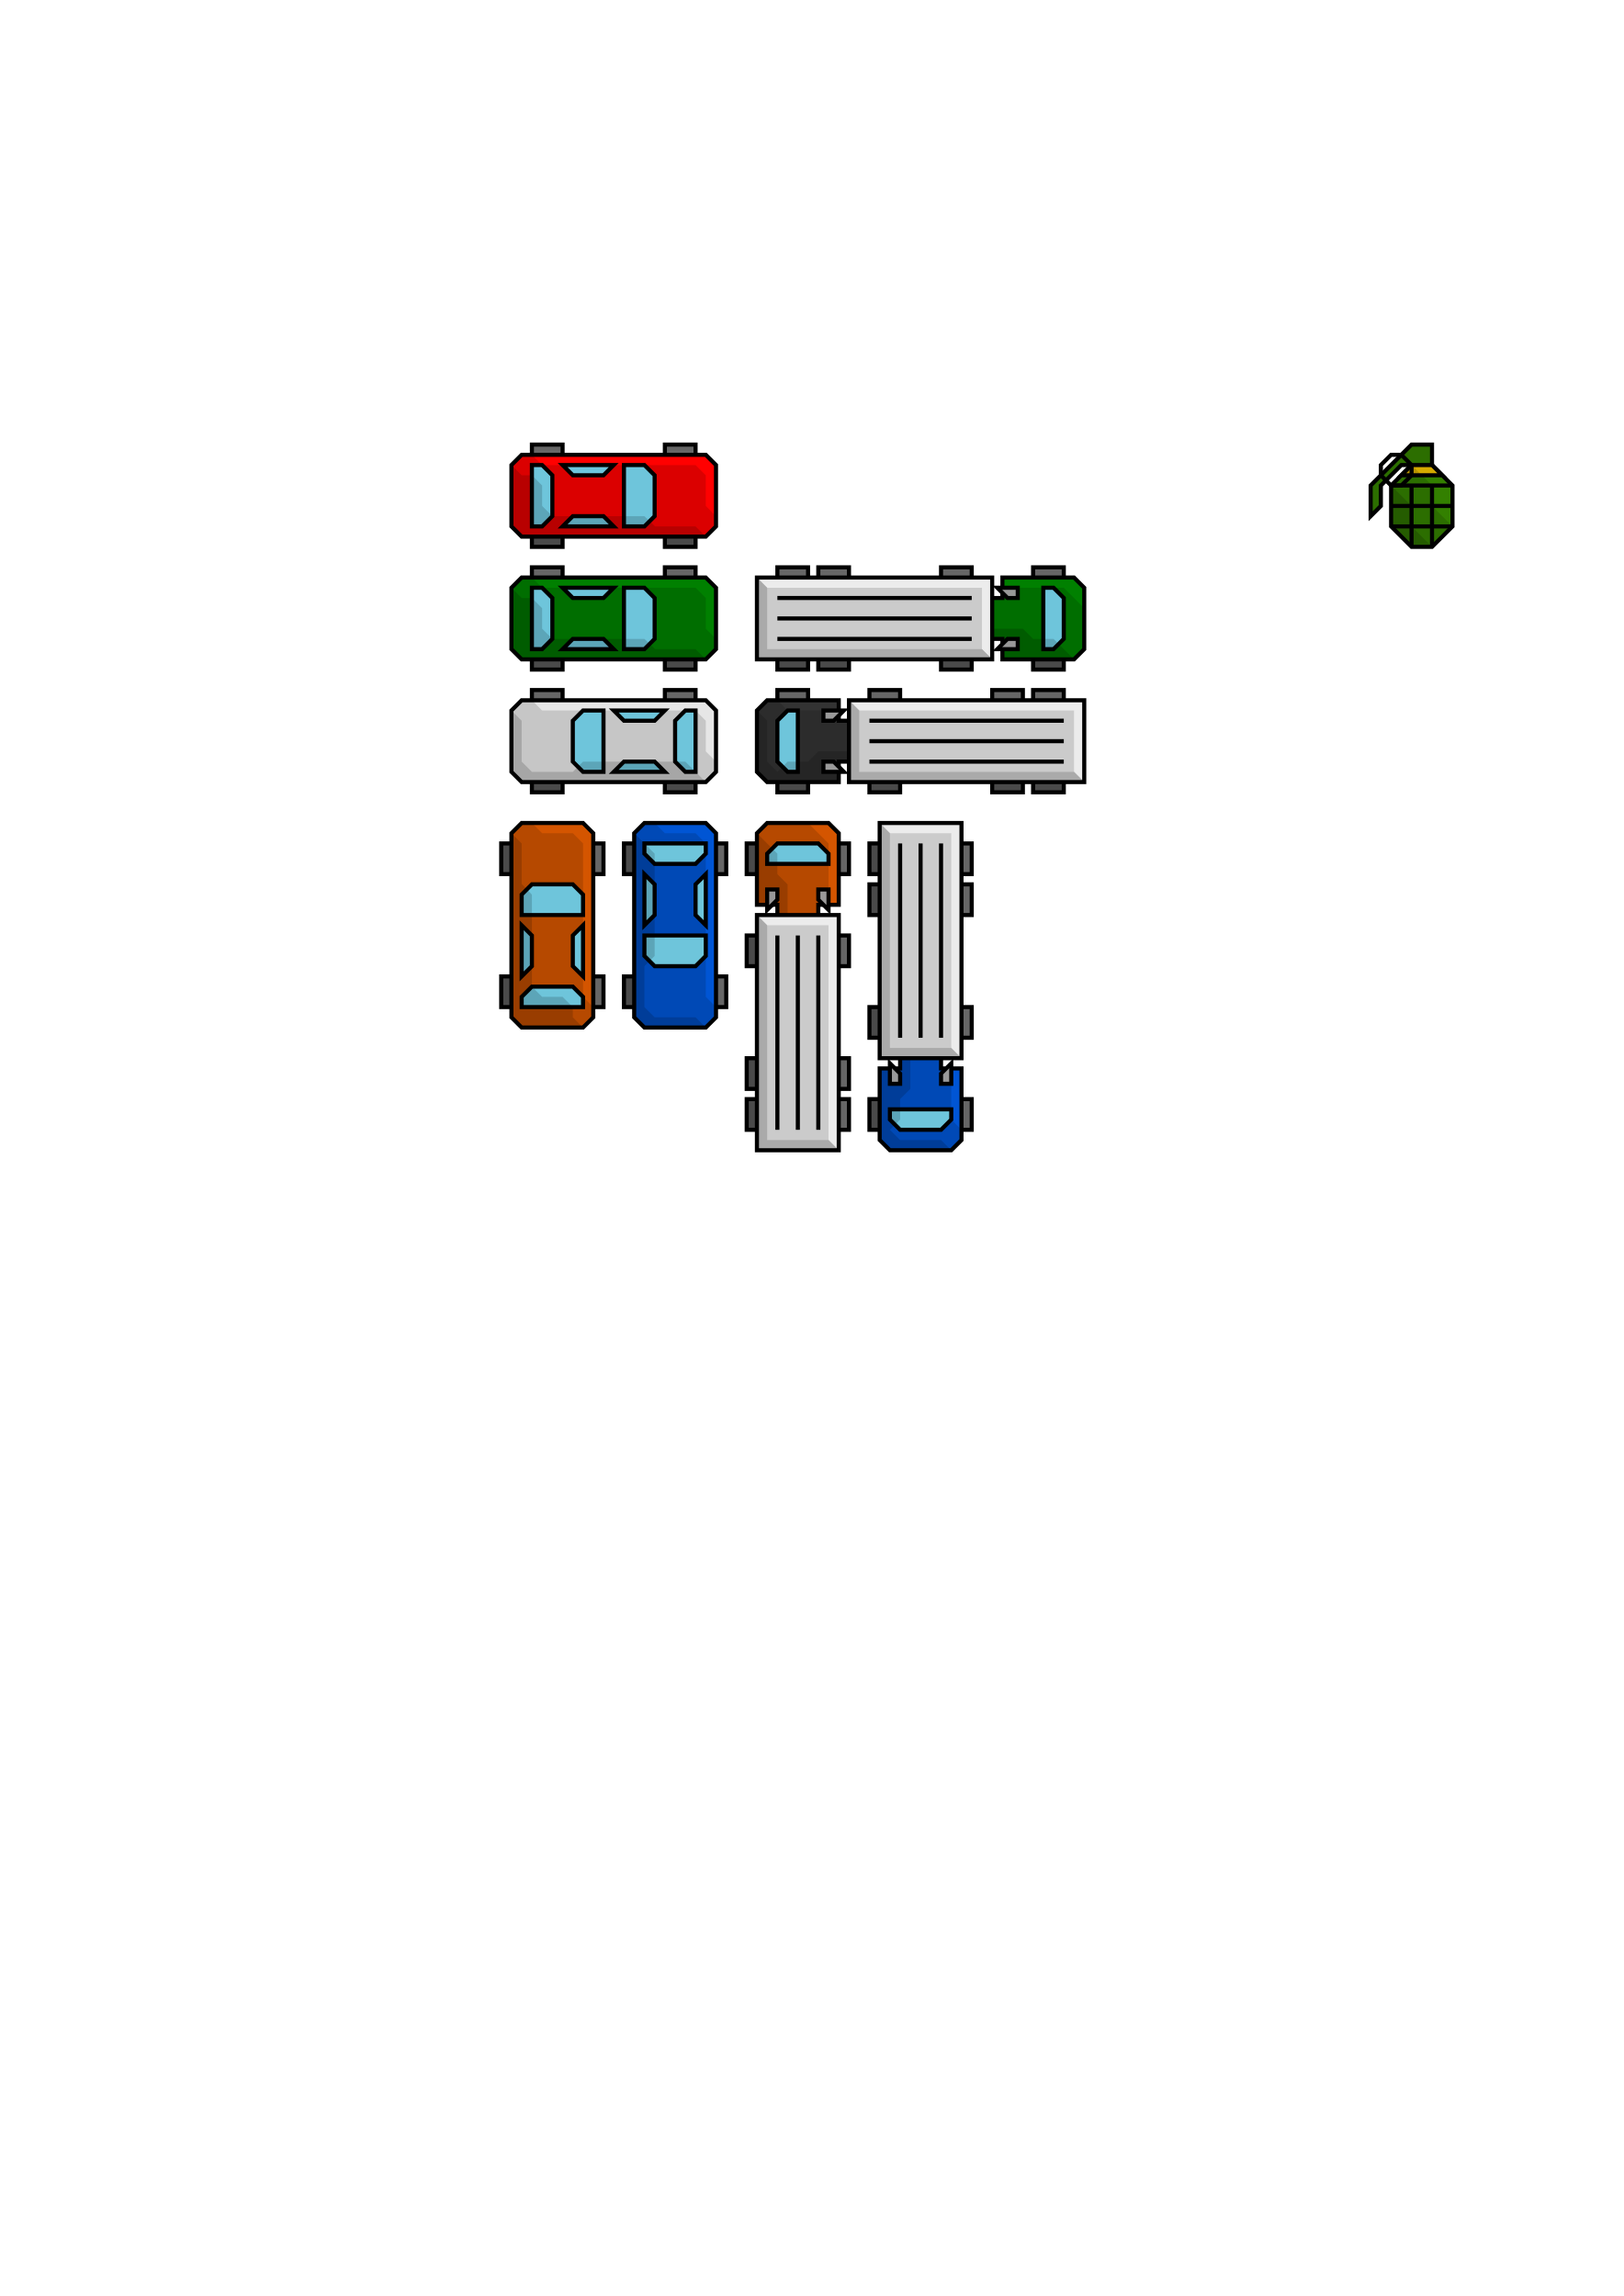
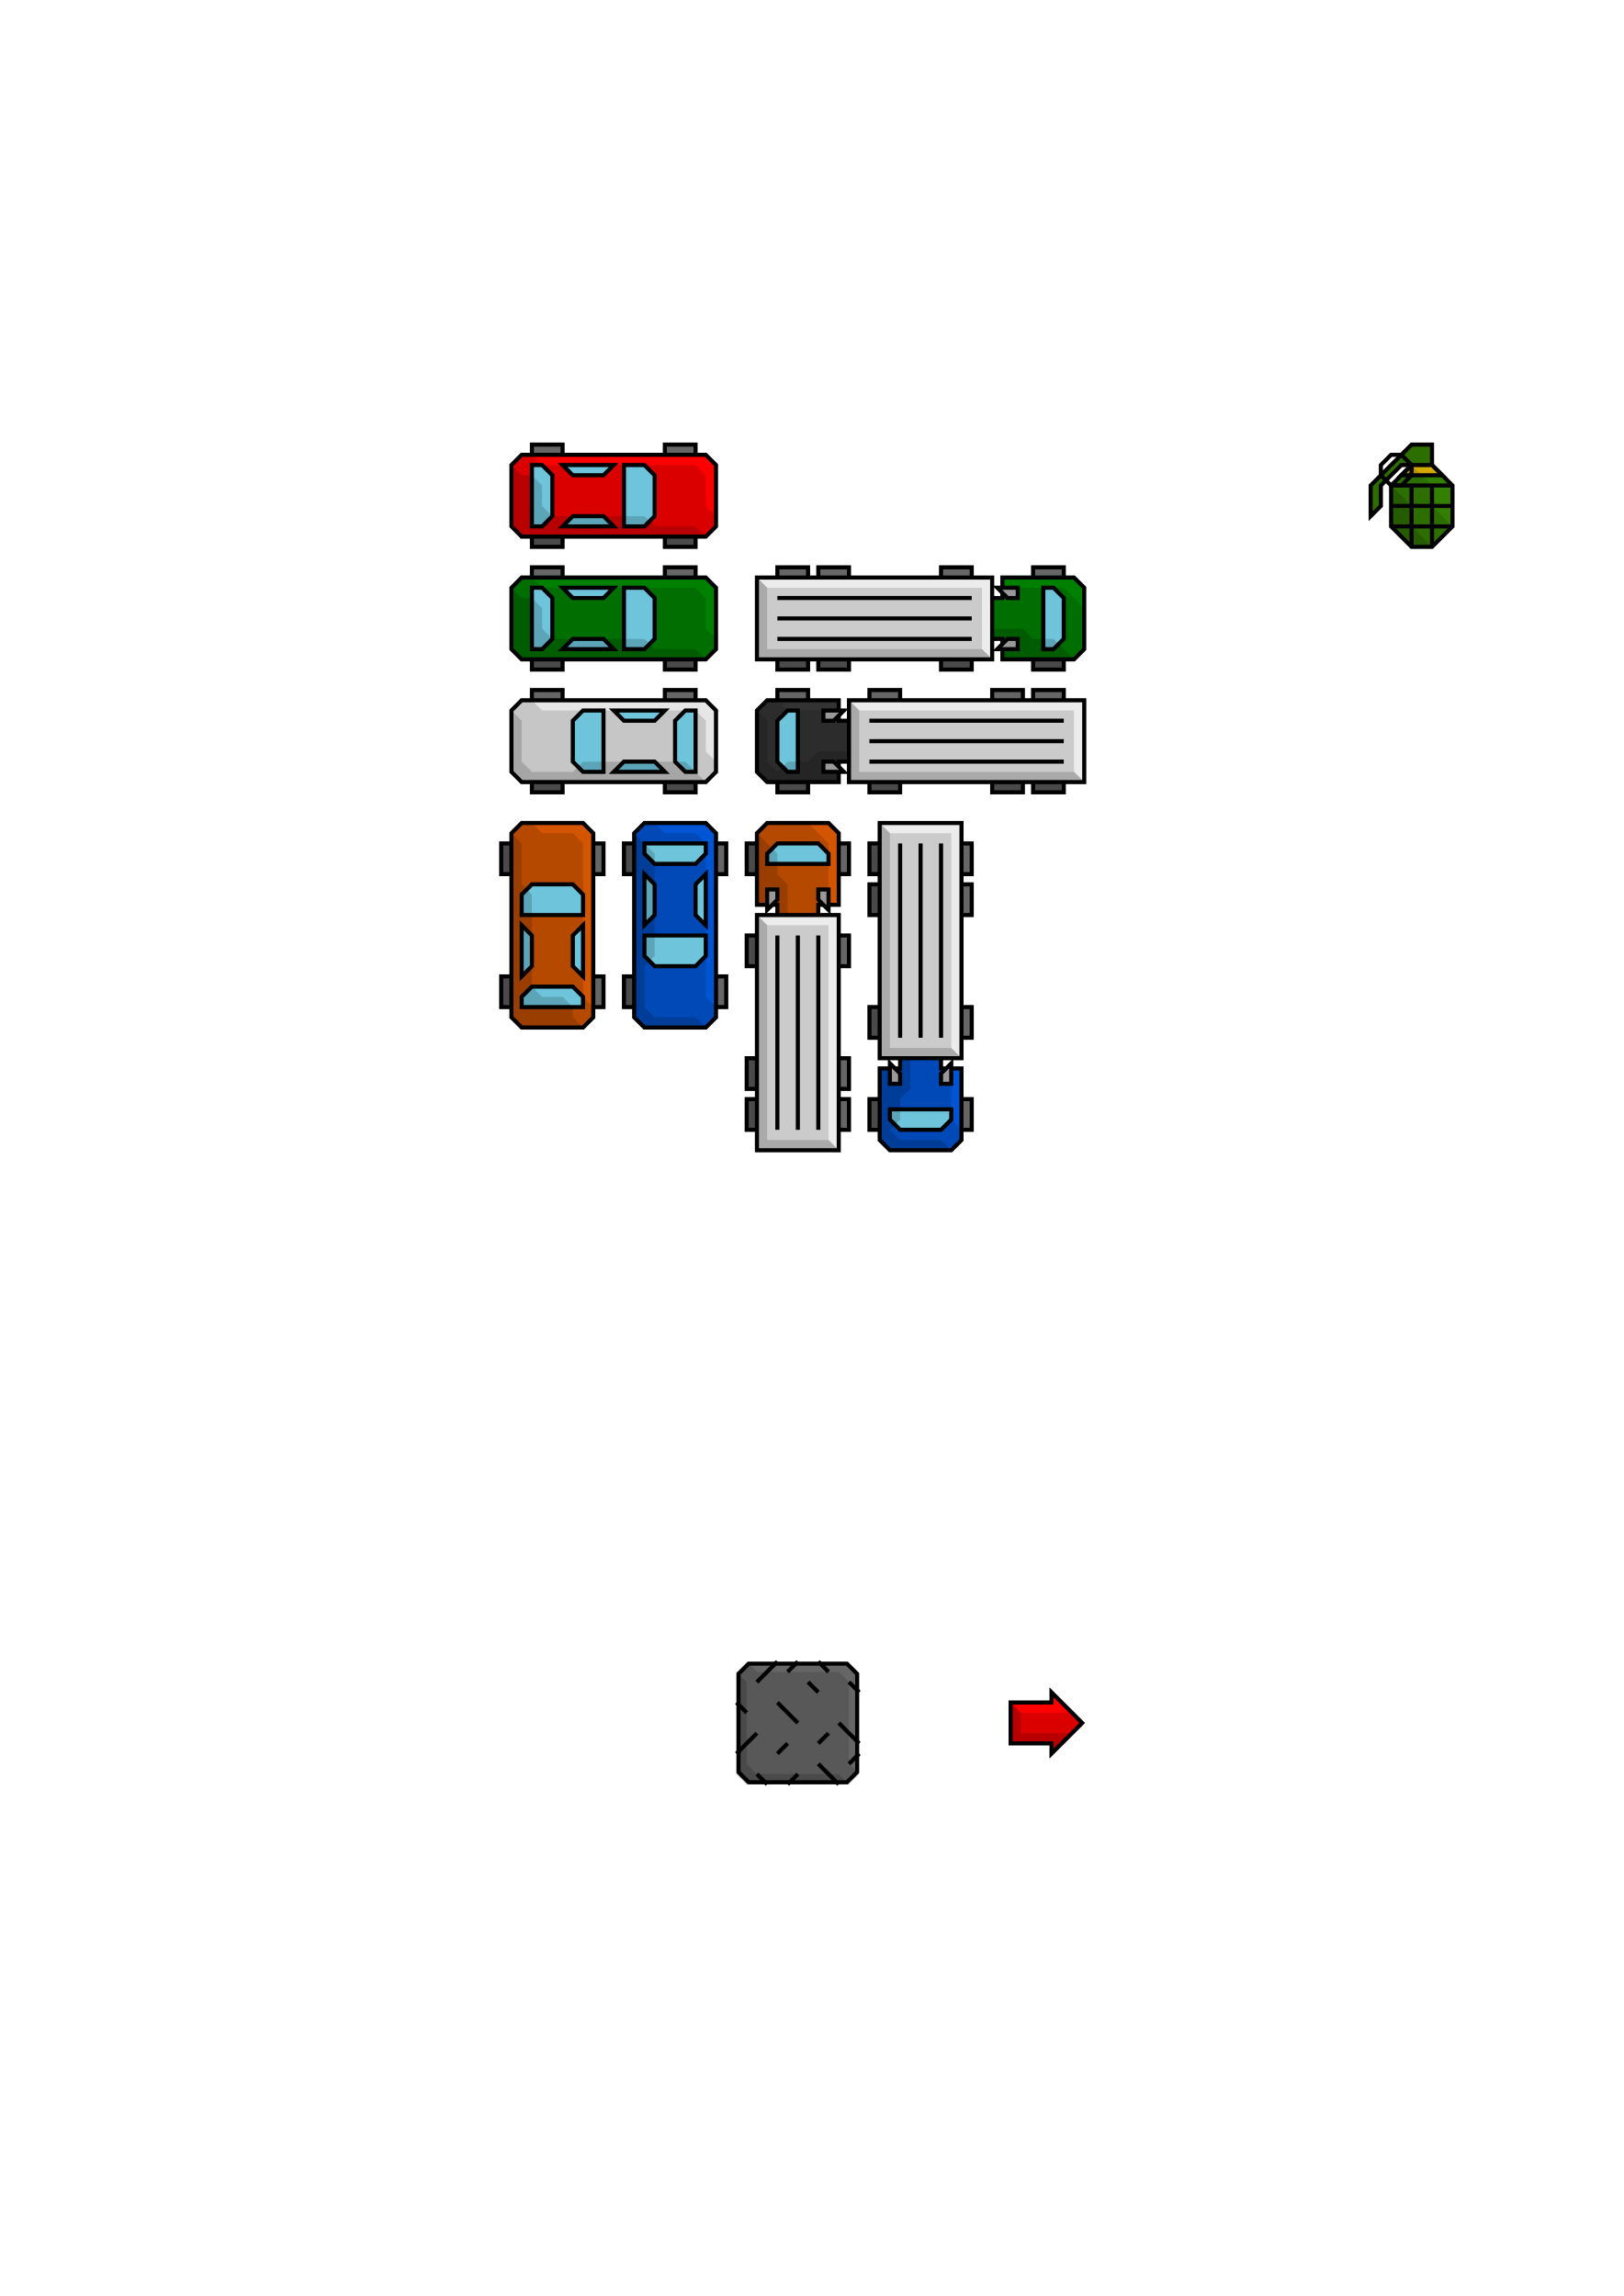
<svg xmlns="http://www.w3.org/2000/svg" width="210mm" height="297mm" id="svg2" version="1.1" enable-background="new">
  <defs id="defs4" />
  <g id="layer4" style="opacity:0;display:inline">
    <rect style="opacity:0.5;color:#000000;fill:#80e5ff;fill-opacity:1;fill-rule:nonzero;stroke:none;stroke-width:2;marker:none;visibility:visible;display:inline;overflow:visible;enable-background:accumulate" id="rect4730" width="120" height="60" x="240" y="212.362" />
    <rect style="opacity:0.5;color:#000000;fill:#80e5ff;fill-opacity:1;fill-rule:nonzero;stroke:none;stroke-width:2;marker:none;visibility:visible;display:inline;overflow:visible;enable-background:accumulate" id="rect4732" width="120" height="60" x="240" y="272.362" />
    <rect style="opacity:0.5;color:#000000;fill:#80e5ff;fill-opacity:1;fill-rule:nonzero;stroke:none;stroke-width:2;marker:none;visibility:visible;display:inline;overflow:visible;enable-background:accumulate" id="rect4734" width="120" height="60" x="240" y="332.362" />
    <rect style="opacity:0.5;color:#000000;fill:#80e5ff;fill-opacity:1;fill-rule:nonzero;stroke:none;stroke-width:2;marker:none;visibility:visible;display:inline;overflow:visible;enable-background:accumulate" id="rect4736" width="60" height="120" x="240" y="392.362" />
    <rect style="opacity:0.5;color:#000000;fill:#80e5ff;fill-opacity:1;fill-rule:nonzero;stroke:none;stroke-width:2;marker:none;visibility:visible;display:inline;overflow:visible;enable-background:accumulate" id="rect4738" width="180" height="60" x="360" y="272.362" />
    <rect style="opacity:0.5;color:#000000;fill:#80e5ff;fill-opacity:1;fill-rule:nonzero;stroke:none;stroke-width:2;marker:none;visibility:visible;display:inline;overflow:visible;enable-background:accumulate" id="rect4740" width="180" height="60" x="360" y="332.362" />
    <rect style="opacity:0.5;color:#000000;fill:#80e5ff;fill-opacity:1;fill-rule:nonzero;stroke:none;stroke-width:2;marker:none;visibility:visible;display:inline;overflow:visible;enable-background:accumulate" id="rect4742" width="60" height="180" x="360" y="392.362" />
    <rect style="opacity:0.5;color:#000000;fill:#80e5ff;fill-opacity:1;fill-rule:nonzero;stroke:none;stroke-width:2;marker:none;visibility:visible;display:inline;overflow:visible;enable-background:accumulate" id="rect4744" width="60" height="180" x="420" y="392.362" />
    <rect style="opacity:0.5;color:#000000;fill:#80e5ff;fill-opacity:1;fill-rule:nonzero;stroke:none;stroke-width:2;marker:none;visibility:visible;display:inline;overflow:visible;enable-background:accumulate" id="rect4746" width="60" height="120" x="300" y="392.362" />
    <rect style="color:#000000;fill:#d4aa00;fill-opacity:1;fill-rule:nonzero;stroke:none;stroke-width:2;marker:none;visibility:visible;display:inline;overflow:visible;enable-background:accumulate" id="rect4790" width="60" height="60" x="660" y="212.362" />
+     <rect style="opacity:0.5;color:#000000;fill:#000000;fill-opacity:1;stroke:none;stroke-width:2;marker:none;visibility:visible;display:inline;overflow:visible;enable-background:accumulate" id="rect4834" width="60" height="60" x="360" y="812.362" />
+     <rect style="opacity:0.5;color:#000000;fill:#000000;fill-opacity:1;fill-rule:nonzero;stroke:none;stroke-width:2;marker:none;visibility:visible;display:inline;overflow:visible;enable-background:accumulate" id="rect4890" width="60" height="60" x="480" y="812.362" />
  </g>
  <g id="layer1" style="display:inline">
    <path style="fill:#666666;stroke:#000000;stroke-width:2;stroke-linecap:butt;stroke-linejoin:miter;stroke-miterlimit:4;stroke-opacity:1;stroke-dasharray:none" d="m 260,222.362 0,-5 15,0 0,5" id="path2995" />
    <path style="fill:#666666;stroke:#000000;stroke-width:2;stroke-linecap:butt;stroke-linejoin:miter;stroke-miterlimit:4;stroke-opacity:1;stroke-dasharray:none" d="m 340,222.362 0,-5 -15,0 0,5" id="path2993" />
    <path style="fill:#666666;stroke:#000000;stroke-width:2;stroke-linecap:butt;stroke-linejoin:miter;stroke-miterlimit:4;stroke-opacity:1;stroke-dasharray:none" d="m 325,262.362 0,5 15,0 0,-5" id="path2999" />
    <path style="fill:#666666;stroke:#000000;stroke-width:2;stroke-linecap:butt;stroke-linejoin:miter;stroke-miterlimit:4;stroke-opacity:1;stroke-dasharray:none" d="m 260,262.362 0,5 15,0 0,-5" id="path2997" />
    <path style="fill:#ff0000;stroke:#000000;stroke-width:2;stroke-linecap:butt;stroke-linejoin:miter;stroke-miterlimit:4;stroke-opacity:1;stroke-dasharray:none" d="m 255,222.362 90,0 5,5 0,30 -5,5 -90,0 -5,-5 0,-30 z" id="path2991" />
    <path style="fill:#80e5ff;fill-opacity:1;stroke:#000000;stroke-width:2;stroke-linecap:butt;stroke-linejoin:miter;stroke-miterlimit:4;stroke-opacity:1;stroke-dasharray:none" d="m 320,252.362 0,-20 -5,-5 -5,0 -5,0 0,30 5,0 5,0 z" id="path3003" />
    <path style="fill:#80e5ff;stroke:#000000;stroke-width:2;stroke-linecap:butt;stroke-linejoin:miter;stroke-miterlimit:4;stroke-opacity:1;stroke-dasharray:none" d="m 275,257.362 5,-5 15,0 5,5 z" id="path3005" />
    <path style="fill:#80e5ff;stroke:#000000;stroke-width:2;stroke-linecap:butt;stroke-linejoin:miter;stroke-miterlimit:4;stroke-opacity:1;stroke-dasharray:none" d="m 300,227.362 -5,5 -15,0 -5,-5 z" id="path3007" />
    <path style="fill:#80e5ff;stroke:#000000;stroke-width:2;stroke-linecap:butt;stroke-linejoin:miter;stroke-miterlimit:4;stroke-opacity:1;stroke-dasharray:none" d="m 260,257.362 5,0 5,-5 0,-20 -5,-5 -5,0 z" id="path3011" />
    <path style="fill:#666666;stroke:#000000;stroke-width:2;stroke-linecap:butt;stroke-linejoin:miter;stroke-miterlimit:4;stroke-opacity:1;stroke-dasharray:none;display:inline" d="m 260,282.362 0,-5 15,0 0,5" id="path2995-1" />
    <path style="fill:#666666;stroke:#000000;stroke-width:2;stroke-linecap:butt;stroke-linejoin:miter;stroke-miterlimit:4;stroke-opacity:1;stroke-dasharray:none;display:inline" d="m 340,282.362 0,-5 -15,0 0,5" id="path2993-1" />
    <path style="fill:#666666;stroke:#000000;stroke-width:2;stroke-linecap:butt;stroke-linejoin:miter;stroke-miterlimit:4;stroke-opacity:1;stroke-dasharray:none;display:inline" d="m 260,322.362 0,5 15,0 0,-5" id="path2997-8" />
    <path style="fill:#666666;stroke:#000000;stroke-width:2;stroke-linecap:butt;stroke-linejoin:miter;stroke-miterlimit:4;stroke-opacity:1;stroke-dasharray:none;display:inline" d="m 325,322.362 0,5 15,0 0,-5" id="path2999-7" />
    <path style="fill:#008000;stroke:#000000;stroke-width:2;stroke-linecap:butt;stroke-linejoin:miter;stroke-miterlimit:4;stroke-opacity:1;stroke-dasharray:none;display:inline" d="m 255,282.362 90,0 5,5 0,30 -5,5 -90,0 -5,-5 0,-30 z" id="path2991-3" />
    <path style="fill:#80e5ff;fill-opacity:1;stroke:#000000;stroke-width:2;stroke-linecap:butt;stroke-linejoin:miter;stroke-miterlimit:4;stroke-opacity:1;stroke-dasharray:none;display:inline" d="m 320,312.362 0,-20 -5,-5 -5,0 -5,0 0,30 5,0 5,0 z" id="path3003-4" />
    <path style="fill:#80e5ff;stroke:#000000;stroke-width:2;stroke-linecap:butt;stroke-linejoin:miter;stroke-miterlimit:4;stroke-opacity:1;stroke-dasharray:none;display:inline" d="m 275,317.362 5,-5 15,0 5,5 z" id="path3005-2" />
    <path style="fill:#80e5ff;stroke:#000000;stroke-width:2;stroke-linecap:butt;stroke-linejoin:miter;stroke-miterlimit:4;stroke-opacity:1;stroke-dasharray:none;display:inline" d="m 300,287.362 -5,5 -15,0 -5,-5 z" id="path3007-7" />
    <path style="fill:#80e5ff;stroke:#000000;stroke-width:2;stroke-linecap:butt;stroke-linejoin:miter;stroke-miterlimit:4;stroke-opacity:1;stroke-dasharray:none;display:inline" d="m 260,317.362 5,0 5,-5 0,-20 -5,-5 -5,0 z" id="path3011-7" />
    <path style="fill:#666666;stroke:#000000;stroke-width:2;stroke-linecap:butt;stroke-linejoin:miter;stroke-miterlimit:4;stroke-opacity:1;stroke-dasharray:none;display:inline" d="m 340,342.362 0,-5 -15,0 0,5" id="path2995-9" />
    <path style="fill:#666666;stroke:#000000;stroke-width:2;stroke-linecap:butt;stroke-linejoin:miter;stroke-miterlimit:4;stroke-opacity:1;stroke-dasharray:none;display:inline" d="m 260,342.362 0,-5 15,0 0,5" id="path2993-3" />
    <path style="fill:#666666;stroke:#000000;stroke-width:2;stroke-linecap:butt;stroke-linejoin:miter;stroke-miterlimit:4;stroke-opacity:1;stroke-dasharray:none;display:inline" d="m 340,382.362 0,5 -15,0 0,-5" id="path2997-9" />
    <path style="fill:#666666;stroke:#000000;stroke-width:2;stroke-linecap:butt;stroke-linejoin:miter;stroke-miterlimit:4;stroke-opacity:1;stroke-dasharray:none;display:inline" d="m 275,382.362 0,5 -15,0 0,-5" id="path2999-8" />
    <path style="fill:#e6e6e6;stroke:#000000;stroke-width:2;stroke-linecap:butt;stroke-linejoin:miter;stroke-miterlimit:4;stroke-opacity:1;stroke-dasharray:none;display:inline" d="m 345,342.362 -90,0 -5,5 0,30 5,5 90,0 5,-5 0,-30 z" id="path2991-1" />
    <path style="fill:#80e5ff;fill-opacity:1;stroke:#000000;stroke-width:2;stroke-linecap:butt;stroke-linejoin:miter;stroke-miterlimit:4;stroke-opacity:1;stroke-dasharray:none;display:inline" d="m 280,372.362 0,-20 5,-5 5,0 5,0 0,30 -5,0 -5,0 z" id="path3003-6" />
    <path style="fill:#80e5ff;stroke:#000000;stroke-width:2;stroke-linecap:butt;stroke-linejoin:miter;stroke-miterlimit:4;stroke-opacity:1;stroke-dasharray:none;display:inline" d="m 325,377.362 -5,-5 -15,0 -5,5 z" id="path3005-5" />
    <path style="fill:#80e5ff;stroke:#000000;stroke-width:2;stroke-linecap:butt;stroke-linejoin:miter;stroke-miterlimit:4;stroke-opacity:1;stroke-dasharray:none;display:inline" d="m 300,347.362 5,5 15,0 5,-5 z" id="path3007-0" />
    <path style="fill:#80e5ff;stroke:#000000;stroke-width:2;stroke-linecap:butt;stroke-linejoin:miter;stroke-miterlimit:4;stroke-opacity:1;stroke-dasharray:none;display:inline" d="m 340,377.362 -5,0 -5,-5 0,-20 5,-5 5,0 z" id="path3011-2" />
    <path style="fill:#666666;stroke:#000000;stroke-width:2;stroke-linecap:butt;stroke-linejoin:miter;stroke-miterlimit:4;stroke-opacity:1;stroke-dasharray:none;display:inline" d="m 350,412.362 5,0 0,15 -5,0" id="path2995-1-4" />
    <path style="fill:#666666;stroke:#000000;stroke-width:2;stroke-linecap:butt;stroke-linejoin:miter;stroke-miterlimit:4;stroke-opacity:1;stroke-dasharray:none;display:inline" d="m 350,492.362 5,0 0,-15 -5,0" id="path2993-1-8" />
    <path style="fill:#666666;stroke:#000000;stroke-width:2;stroke-linecap:butt;stroke-linejoin:miter;stroke-miterlimit:4;stroke-opacity:1;stroke-dasharray:none;display:inline" d="m 310,412.362 -5,0 0,15 5,0" id="path2997-8-5" />
    <path style="fill:#666666;stroke:#000000;stroke-width:2;stroke-linecap:butt;stroke-linejoin:miter;stroke-miterlimit:4;stroke-opacity:1;stroke-dasharray:none;display:inline" d="m 310,477.362 -5,0 0,15 5,0" id="path2999-7-0" />
    <path style="fill:#0055d4;stroke:#000000;stroke-width:2;stroke-linecap:butt;stroke-linejoin:miter;stroke-miterlimit:4;stroke-opacity:1;stroke-dasharray:none;display:inline" d="m 350,407.362 0,90 -5,5 -30,0 -5,-5 0,-90 5,-5 30,0 z" id="path2991-3-6" />
    <path style="fill:#80e5ff;fill-opacity:1;stroke:#000000;stroke-width:2;stroke-linecap:butt;stroke-linejoin:miter;stroke-miterlimit:4;stroke-opacity:1;stroke-dasharray:none;display:inline" d="m 320,472.362 20,0 5,-5 0,-5 0,-5 -30,0 0,5 0,5 z" id="path3003-4-9" />
    <path style="fill:#80e5ff;stroke:#000000;stroke-width:2;stroke-linecap:butt;stroke-linejoin:miter;stroke-miterlimit:4;stroke-opacity:1;stroke-dasharray:none;display:inline" d="m 315,427.362 5,5 0,15 -5,5 z" id="path3005-2-0" />
    <path style="fill:#80e5ff;stroke:#000000;stroke-width:2;stroke-linecap:butt;stroke-linejoin:miter;stroke-miterlimit:4;stroke-opacity:1;stroke-dasharray:none;display:inline" d="m 345,452.362 -5,-5 0,-15 5,-5 z" id="path3007-7-0" />
    <path style="fill:#80e5ff;stroke:#000000;stroke-width:2;stroke-linecap:butt;stroke-linejoin:miter;stroke-miterlimit:4;stroke-opacity:1;stroke-dasharray:none;display:inline" d="m 315,412.362 0,5 5,5 20,0 5,-5 0,-5 z" id="path3011-7-6" />
    <path style="fill:#666666;stroke:#000000;stroke-width:2;stroke-linecap:butt;stroke-linejoin:miter;stroke-miterlimit:4;stroke-opacity:1;stroke-dasharray:none;display:inline" d="m 290,492.362 5,0 0,-15 -5,0" id="path2995-9-1" />
    <path style="fill:#666666;stroke:#000000;stroke-width:2;stroke-linecap:butt;stroke-linejoin:miter;stroke-miterlimit:4;stroke-opacity:1;stroke-dasharray:none;display:inline" d="m 290,412.362 5,0 0,15 -5,0" id="path2993-3-3" />
    <path style="fill:#666666;stroke:#000000;stroke-width:2;stroke-linecap:butt;stroke-linejoin:miter;stroke-miterlimit:4;stroke-opacity:1;stroke-dasharray:none;display:inline" d="m 250,492.362 -5,0 0,-15 5,0" id="path2997-9-9" />
    <path style="fill:#666666;stroke:#000000;stroke-width:2;stroke-linecap:butt;stroke-linejoin:miter;stroke-miterlimit:4;stroke-opacity:1;stroke-dasharray:none;display:inline" d="m 250,427.362 -5,0 0,-15 5,0" id="path2999-8-3" />
    <path style="fill:#d45500;stroke:#000000;stroke-width:2;stroke-linecap:butt;stroke-linejoin:miter;stroke-miterlimit:4;stroke-opacity:1;stroke-dasharray:none;display:inline" d="m 290,497.362 0,-90 -5,-5 -30,0 -5,5 0,90 5,5 30,0 z" id="path2991-1-8" />
    <path style="fill:#80e5ff;fill-opacity:1;stroke:#000000;stroke-width:2;stroke-linecap:butt;stroke-linejoin:miter;stroke-miterlimit:4;stroke-opacity:1;stroke-dasharray:none;display:inline" d="m 260,432.362 20,0 5,5 0,5 0,5 -30,0 0,-5 0,-5 z" id="path3003-6-4" />
    <path style="fill:#80e5ff;stroke:#000000;stroke-width:2;stroke-linecap:butt;stroke-linejoin:miter;stroke-miterlimit:4;stroke-opacity:1;stroke-dasharray:none;display:inline" d="m 255,477.362 5,-5 0,-15 -5,-5 z" id="path3005-5-4" />
    <path style="fill:#80e5ff;stroke:#000000;stroke-width:2;stroke-linecap:butt;stroke-linejoin:miter;stroke-miterlimit:4;stroke-opacity:1;stroke-dasharray:none;display:inline" d="m 285,452.362 -5,5 0,15 5,5 z" id="path3007-0-6" />
    <path style="fill:#80e5ff;stroke:#000000;stroke-width:2;stroke-linecap:butt;stroke-linejoin:miter;stroke-miterlimit:4;stroke-opacity:1;stroke-dasharray:none;display:inline" d="m 255,492.362 0,-5 5,-5 20,0 5,5 0,5 z" id="path3011-2-0" />
    <path style="fill:#666666;stroke:#000000;stroke-width:2;stroke-linecap:butt;stroke-linejoin:miter;stroke-miterlimit:4;stroke-opacity:1;stroke-dasharray:none" d="m 505,282.362 0,-5 15,0 0,5" id="path4437" />
    <path style="fill:#666666;stroke:#000000;stroke-width:2;stroke-linecap:butt;stroke-linejoin:miter;stroke-miterlimit:4;stroke-opacity:1;stroke-dasharray:none" d="m 505,322.362 0,5 15,0 0,-5" id="path4439" />
    <path style="fill:#666666;stroke:#000000;stroke-width:2;stroke-linecap:butt;stroke-linejoin:miter;stroke-miterlimit:4;stroke-opacity:1;stroke-dasharray:none" d="m 380,282.362 0,-5 15,0 0,5" id="path4441" />
    <path style="fill:#666666;stroke:#000000;stroke-width:2;stroke-linecap:butt;stroke-linejoin:miter;stroke-miterlimit:4;stroke-opacity:1;stroke-dasharray:none" d="m 400,282.362 0,-5 15,0 0,5" id="path4443" />
    <path style="fill:#666666;stroke:#000000;stroke-width:2;stroke-linecap:butt;stroke-linejoin:miter;stroke-miterlimit:4;stroke-opacity:1;stroke-dasharray:none" d="m 475,322.362 0,5 -15,0 0,-5" id="path4447" />
    <path style="fill:#666666;stroke:#000000;stroke-width:2;stroke-linecap:butt;stroke-linejoin:miter;stroke-miterlimit:4;stroke-opacity:1;stroke-dasharray:none" d="m 415,322.362 0,5 -15,0 0,-5" id="path4449" />
    <path style="fill:#666666;stroke:#000000;stroke-width:2;stroke-linecap:butt;stroke-linejoin:miter;stroke-miterlimit:4;stroke-opacity:1;stroke-dasharray:none" d="m 395,322.362 0,5 -15,0 0,-5" id="path4453" />
    <path style="fill:#008000;fill-opacity:1;stroke:#000000;stroke-width:2;stroke-linecap:butt;stroke-linejoin:miter;stroke-miterlimit:4;stroke-opacity:1;stroke-dasharray:none" d="m 485,292.362 5,0 0,-10 25,0 10,0 5,5 0,5 0,20 0,5 -5,5 -10,0 -25,0 0,-10 -5,0" id="path4427" />
    <path style="fill:#80e5ff;fill-opacity:1;stroke:#000000;stroke-width:2;stroke-linecap:butt;stroke-linejoin:miter;stroke-miterlimit:4;stroke-opacity:1;stroke-dasharray:none" d="m 520,292.362 -5,-5 -5,0 0,30 5,0 5,-5 z" id="path4429" />
    <path style="fill:#666666;stroke:#000000;stroke-width:2;stroke-linecap:butt;stroke-linejoin:miter;stroke-miterlimit:4;stroke-opacity:1;stroke-dasharray:none" d="m 475,282.362 0,-5 -15,0 0,5" id="path4445" />
    <path style="fill:#ececec;stroke:#000000;stroke-width:2;stroke-linecap:butt;stroke-linejoin:miter;stroke-miterlimit:4;stroke-opacity:1;stroke-dasharray:none" d="m 370,282.362 0,40 115,0 0,-40 z" id="path4425" />
    <path style="fill:none;stroke:#000000;stroke-width:2;stroke-linecap:butt;stroke-linejoin:miter;stroke-miterlimit:4;stroke-opacity:1;stroke-dasharray:none" d="m 380,312.362 95,0" id="path4431" />
    <path style="fill:none;stroke:#000000;stroke-width:2;stroke-linecap:butt;stroke-linejoin:miter;stroke-miterlimit:4;stroke-opacity:1;stroke-dasharray:none" d="m 475,302.362 -95,0" id="path4433" />
    <path style="fill:none;stroke:#000000;stroke-width:2;stroke-linecap:butt;stroke-linejoin:miter;stroke-miterlimit:4;stroke-opacity:1;stroke-dasharray:none" d="m 380,292.362 95,0" id="path4435" />
    <path style="fill:#999999;fill-opacity:1;stroke:#000000;stroke-width:2;stroke-linecap:butt;stroke-linejoin:miter;stroke-miterlimit:4;stroke-opacity:1;stroke-dasharray:none" d="m 497.5,317.362 0,-5 -5,0 -5,5 z" id="path4463" />
    <path style="fill:#999999;fill-opacity:1;stroke:#000000;stroke-width:2;stroke-linecap:butt;stroke-linejoin:miter;stroke-miterlimit:4;stroke-opacity:1;stroke-dasharray:none" d="m 497.5,287.362 0,5 -5,0 -5,-5 z" id="path4465" />
    <path id="path4521" d="m 395,342.362 0,-5 -15,0 0,5" style="fill:#666666;stroke:#000000;stroke-width:2;stroke-linecap:butt;stroke-linejoin:miter;stroke-miterlimit:4;stroke-opacity:1;stroke-dasharray:none" />
    <path id="path4523" d="m 395,382.362 0,5 -15,0 0,-5" style="fill:#666666;stroke:#000000;stroke-width:2;stroke-linecap:butt;stroke-linejoin:miter;stroke-miterlimit:4;stroke-opacity:1;stroke-dasharray:none" />
    <path id="path4525" d="m 520,342.362 0,-5 -15,0 0,5" style="fill:#666666;stroke:#000000;stroke-width:2;stroke-linecap:butt;stroke-linejoin:miter;stroke-miterlimit:4;stroke-opacity:1;stroke-dasharray:none" />
    <path id="path4527" d="m 500,342.362 0,-5 -15,0 0,5" style="fill:#666666;stroke:#000000;stroke-width:2;stroke-linecap:butt;stroke-linejoin:miter;stroke-miterlimit:4;stroke-opacity:1;stroke-dasharray:none" />
    <path id="path4529" d="m 425,382.362 0,5 15,0 0,-5" style="fill:#666666;stroke:#000000;stroke-width:2;stroke-linecap:butt;stroke-linejoin:miter;stroke-miterlimit:4;stroke-opacity:1;stroke-dasharray:none" />
    <path id="path4531" d="m 485,382.362 0,5 15,0 0,-5" style="fill:#666666;stroke:#000000;stroke-width:2;stroke-linecap:butt;stroke-linejoin:miter;stroke-miterlimit:4;stroke-opacity:1;stroke-dasharray:none" />
    <path id="path4533" d="m 505,382.362 0,5 15,0 0,-5" style="fill:#666666;stroke:#000000;stroke-width:2;stroke-linecap:butt;stroke-linejoin:miter;stroke-miterlimit:4;stroke-opacity:1;stroke-dasharray:none" />
    <path id="path4535" d="m 415,352.362 -5,0 0,-10 -25,0 -10,0 -5,5 0,5 0,20 0,5 5,5 10,0 25,0 0,-10 5,0" style="fill:#333333;fill-opacity:1;stroke:#000000;stroke-width:2;stroke-linecap:butt;stroke-linejoin:miter;stroke-miterlimit:4;stroke-opacity:1;stroke-dasharray:none" />
    <path id="path4537" d="m 380,352.362 5,-5 5,0 0,30 -5,0 -5,-5 z" style="fill:#80e5ff;fill-opacity:1;stroke:#000000;stroke-width:2;stroke-linecap:butt;stroke-linejoin:miter;stroke-miterlimit:4;stroke-opacity:1;stroke-dasharray:none" />
    <path id="path4547" d="m 425,342.362 0,-5 15,0 0,5" style="fill:#666666;stroke:#000000;stroke-width:2;stroke-linecap:butt;stroke-linejoin:miter;stroke-miterlimit:4;stroke-opacity:1;stroke-dasharray:none" />
    <path id="path4539" d="m 530,342.362 0,40 -115,0 0,-40 z" style="fill:#ececec;stroke:#000000;stroke-width:2;stroke-linecap:butt;stroke-linejoin:miter;stroke-miterlimit:4;stroke-opacity:1;stroke-dasharray:none" />
    <path id="path4541" d="m 520,372.362 -95,0" style="fill:none;stroke:#000000;stroke-width:2;stroke-linecap:butt;stroke-linejoin:miter;stroke-miterlimit:4;stroke-opacity:1;stroke-dasharray:none" />
    <path id="path4543" d="m 425,362.362 95,0" style="fill:none;stroke:#000000;stroke-width:2;stroke-linecap:butt;stroke-linejoin:miter;stroke-miterlimit:4;stroke-opacity:1;stroke-dasharray:none" />
    <path id="path4545" d="m 520,352.362 -95,0" style="fill:none;stroke:#000000;stroke-width:2;stroke-linecap:butt;stroke-linejoin:miter;stroke-miterlimit:4;stroke-opacity:1;stroke-dasharray:none" />
    <path id="path4549" d="m 402.5,377.362 0,-5 5,0 5,5 z" style="fill:#999999;fill-opacity:1;stroke:#000000;stroke-width:2;stroke-linecap:butt;stroke-linejoin:miter;stroke-miterlimit:4;stroke-opacity:1;stroke-dasharray:none" />
    <path id="path4551" d="m 402.5,347.362 0,5 5,0 5,-5 z" style="fill:#999999;fill-opacity:1;stroke:#000000;stroke-width:2;stroke-linecap:butt;stroke-linejoin:miter;stroke-miterlimit:4;stroke-opacity:1;stroke-dasharray:none" />
    <path id="path4561" d="m 470,537.362 5,0 0,15 -5,0" style="fill:#666666;stroke:#000000;stroke-width:2;stroke-linecap:butt;stroke-linejoin:miter;stroke-miterlimit:4;stroke-opacity:1;stroke-dasharray:none" />
    <path id="path4563" d="m 430,537.362 -5,0 0,15 5,0" style="fill:#666666;stroke:#000000;stroke-width:2;stroke-linecap:butt;stroke-linejoin:miter;stroke-miterlimit:4;stroke-opacity:1;stroke-dasharray:none" />
    <path id="path4565" d="m 470,412.362 5,0 0,15 -5,0" style="fill:#666666;stroke:#000000;stroke-width:2;stroke-linecap:butt;stroke-linejoin:miter;stroke-miterlimit:4;stroke-opacity:1;stroke-dasharray:none" />
    <path id="path4567" d="m 470,432.362 5,0 0,15 -5,0" style="fill:#666666;stroke:#000000;stroke-width:2;stroke-linecap:butt;stroke-linejoin:miter;stroke-miterlimit:4;stroke-opacity:1;stroke-dasharray:none" />
    <path id="path4569" d="m 430,507.362 -5,0 0,-15 5,0" style="fill:#666666;stroke:#000000;stroke-width:2;stroke-linecap:butt;stroke-linejoin:miter;stroke-miterlimit:4;stroke-opacity:1;stroke-dasharray:none" />
    <path id="path4571" d="m 430,447.362 -5,0 0,-15 5,0" style="fill:#666666;stroke:#000000;stroke-width:2;stroke-linecap:butt;stroke-linejoin:miter;stroke-miterlimit:4;stroke-opacity:1;stroke-dasharray:none" />
    <path id="path4573" d="m 430,427.362 -5,0 0,-15 5,0" style="fill:#666666;stroke:#000000;stroke-width:2;stroke-linecap:butt;stroke-linejoin:miter;stroke-miterlimit:4;stroke-opacity:1;stroke-dasharray:none" />
    <path id="path4575" d="m 460,517.362 0,5 10,0 0,25 0,10 -5,5 -5,0 -20,0 -5,0 -5,-5 0,-10 0,-25 10,0 0,-5" style="fill:#0055d4;fill-opacity:1;stroke:#000000;stroke-width:2;stroke-linecap:butt;stroke-linejoin:miter;stroke-miterlimit:4;stroke-opacity:1;stroke-dasharray:none" />
    <path id="path4577" d="m 460,552.362 5,-5 0,-5 -30,0 0,5 5,5 z" style="fill:#80e5ff;fill-opacity:1;stroke:#000000;stroke-width:2;stroke-linecap:butt;stroke-linejoin:miter;stroke-miterlimit:4;stroke-opacity:1;stroke-dasharray:none" />
    <path id="path4587" d="m 470,507.362 5,0 0,-15 -5,0" style="fill:#666666;stroke:#000000;stroke-width:2;stroke-linecap:butt;stroke-linejoin:miter;stroke-miterlimit:4;stroke-opacity:1;stroke-dasharray:none" />
    <path id="path4579" d="m 470,402.362 -40,0 0,115 40,0 z" style="fill:#ececec;stroke:#000000;stroke-width:2;stroke-linecap:butt;stroke-linejoin:miter;stroke-miterlimit:4;stroke-opacity:1;stroke-dasharray:none" />
    <path id="path4581" d="m 440,412.362 0,95" style="fill:none;stroke:#000000;stroke-width:2;stroke-linecap:butt;stroke-linejoin:miter;stroke-miterlimit:4;stroke-opacity:1;stroke-dasharray:none" />
    <path id="path4583" d="m 450,507.362 0,-95" style="fill:none;stroke:#000000;stroke-width:2;stroke-linecap:butt;stroke-linejoin:miter;stroke-miterlimit:4;stroke-opacity:1;stroke-dasharray:none" />
    <path id="path4585" d="m 460,412.362 0,95" style="fill:none;stroke:#000000;stroke-width:2;stroke-linecap:butt;stroke-linejoin:miter;stroke-miterlimit:4;stroke-opacity:1;stroke-dasharray:none" />
    <path id="path4589" d="m 435,529.862 5,0 0,-5 -5,-5 z" style="fill:#999999;fill-opacity:1;stroke:#000000;stroke-width:2;stroke-linecap:butt;stroke-linejoin:miter;stroke-miterlimit:4;stroke-opacity:1;stroke-dasharray:none" />
    <path id="path4591" d="m 465,529.862 -5,0 0,-5 5,-5 z" style="fill:#999999;fill-opacity:1;stroke:#000000;stroke-width:2;stroke-linecap:butt;stroke-linejoin:miter;stroke-miterlimit:4;stroke-opacity:1;stroke-dasharray:none" />
    <path style="fill:#666666;stroke:#000000;stroke-width:2;stroke-linecap:butt;stroke-linejoin:miter;stroke-miterlimit:4;stroke-opacity:1;stroke-dasharray:none" d="m 410,427.362 5,0 0,-15 -5,0" id="path4593" />
    <path style="fill:#666666;stroke:#000000;stroke-width:2;stroke-linecap:butt;stroke-linejoin:miter;stroke-miterlimit:4;stroke-opacity:1;stroke-dasharray:none" d="m 370,427.362 -5,0 0,-15 5,0" id="path4595" />
    <path style="fill:#666666;stroke:#000000;stroke-width:2;stroke-linecap:butt;stroke-linejoin:miter;stroke-miterlimit:4;stroke-opacity:1;stroke-dasharray:none" d="m 410,552.362 5,0 0,-15 -5,0" id="path4597" />
    <path style="fill:#666666;stroke:#000000;stroke-width:2;stroke-linecap:butt;stroke-linejoin:miter;stroke-miterlimit:4;stroke-opacity:1;stroke-dasharray:none" d="m 410,532.362 5,0 0,-15 -5,0" id="path4599" />
    <path style="fill:#666666;stroke:#000000;stroke-width:2;stroke-linecap:butt;stroke-linejoin:miter;stroke-miterlimit:4;stroke-opacity:1;stroke-dasharray:none" d="m 370,457.362 -5,0 0,15 5,0" id="path4601" />
    <path style="fill:#666666;stroke:#000000;stroke-width:2;stroke-linecap:butt;stroke-linejoin:miter;stroke-miterlimit:4;stroke-opacity:1;stroke-dasharray:none" d="m 370,517.362 -5,0 0,15 5,0" id="path4603" />
    <path style="fill:#666666;stroke:#000000;stroke-width:2;stroke-linecap:butt;stroke-linejoin:miter;stroke-miterlimit:4;stroke-opacity:1;stroke-dasharray:none" d="m 370,537.362 -5,0 0,15 5,0" id="path4605" />
    <path style="fill:#d45500;fill-opacity:1;stroke:#000000;stroke-width:2;stroke-linecap:butt;stroke-linejoin:miter;stroke-miterlimit:4;stroke-opacity:1;stroke-dasharray:none" d="m 400,447.362 0,-5 10,0 0,-25 0,-10 -5,-5 -5,0 -20,0 -5,0 -5,5 0,10 0,25 10,0 0,5" id="path4607" />
    <path style="fill:#80e5ff;fill-opacity:1;stroke:#000000;stroke-width:2;stroke-linecap:butt;stroke-linejoin:miter;stroke-miterlimit:4;stroke-opacity:1;stroke-dasharray:none" d="m 400,412.362 5,5 0,5 -30,0 0,-5 5,-5 z" id="path4609" />
    <path style="fill:#666666;stroke:#000000;stroke-width:2;stroke-linecap:butt;stroke-linejoin:miter;stroke-miterlimit:4;stroke-opacity:1;stroke-dasharray:none" d="m 410,457.362 5,0 0,15 -5,0" id="path4619" />
    <path style="fill:#ececec;stroke:#000000;stroke-width:2;stroke-linecap:butt;stroke-linejoin:miter;stroke-miterlimit:4;stroke-opacity:1;stroke-dasharray:none" d="m 410,562.362 -40,0 0,-115 40,0 z" id="path4611" />
    <path style="fill:none;stroke:#000000;stroke-width:2;stroke-linecap:butt;stroke-linejoin:miter;stroke-miterlimit:4;stroke-opacity:1;stroke-dasharray:none" d="m 380,552.362 0,-95" id="path4613" />
    <path style="fill:none;stroke:#000000;stroke-width:2;stroke-linecap:butt;stroke-linejoin:miter;stroke-miterlimit:4;stroke-opacity:1;stroke-dasharray:none" d="m 390,457.362 0,95" id="path4615" />
    <path style="fill:none;stroke:#000000;stroke-width:2;stroke-linecap:butt;stroke-linejoin:miter;stroke-miterlimit:4;stroke-opacity:1;stroke-dasharray:none" d="m 400,552.362 0,-95" id="path4617" />
    <path style="fill:#999999;fill-opacity:1;stroke:#000000;stroke-width:2;stroke-linecap:butt;stroke-linejoin:miter;stroke-miterlimit:4;stroke-opacity:1;stroke-dasharray:none" d="m 375,434.862 5,0 0,5 -5,5 z" id="path4621" />
    <path style="fill:#999999;fill-opacity:1;stroke:#000000;stroke-width:2;stroke-linecap:butt;stroke-linejoin:miter;stroke-miterlimit:4;stroke-opacity:1;stroke-dasharray:none" d="m 405,434.862 -5,0 0,5 5,5 z" id="path4623" />
    <path style="fill:#338000;fill-opacity:1;stroke:#000000;stroke-width:2;stroke-linecap:butt;stroke-linejoin:miter;stroke-miterlimit:4;stroke-opacity:1;stroke-dasharray:none;display:inline" d="m 690,267.362 10,0 10,-10 0,-20 -10,-10 -10,0 -10,10 0,20 z" id="path4748" />
    <path style="fill:none;stroke:#000000;stroke-width:2;stroke-linecap:butt;stroke-linejoin:miter;stroke-miterlimit:4;stroke-opacity:1;stroke-dasharray:none" d="m 680,257.362 30,0" id="path4770" />
    <path style="fill:none;stroke:#000000;stroke-width:2;stroke-linecap:butt;stroke-linejoin:miter;stroke-miterlimit:4;stroke-opacity:1;stroke-dasharray:none" d="m 680,247.362 30,0" id="path4774" />
    <path style="fill:none;stroke:#000000;stroke-width:2;stroke-linecap:butt;stroke-linejoin:miter;stroke-miterlimit:4;stroke-opacity:1;stroke-dasharray:none" d="m 680,237.362 30,0" id="path4778" />
    <path style="fill:none;stroke:#000000;stroke-width:2;stroke-linecap:butt;stroke-linejoin:miter;stroke-miterlimit:4;stroke-opacity:1;stroke-dasharray:none" d="m 700,237.362 0,30" id="path4780" />
    <path style="fill:none;stroke:#000000;stroke-width:2;stroke-linecap:butt;stroke-linejoin:miter;stroke-miterlimit:4;stroke-opacity:1;stroke-dasharray:none" d="m 690,237.362 0,30" id="path4782" />
    <path style="fill:#2c6e00;fill-opacity:1;stroke:#000000;stroke-width:2;stroke-linecap:butt;stroke-linejoin:miter;stroke-miterlimit:4;stroke-opacity:1;stroke-dasharray:none" d="m 700,227.362 0,-10 -10,0 -20,20 0,15 5,-5 0,-10 10,-10 5,0" id="path4784" />
    <path style="fill:#d4aa00;stroke:#000000;stroke-width:2;stroke-linecap:butt;stroke-linejoin:miter;stroke-miterlimit:4;stroke-opacity:1;stroke-dasharray:none" d="m 685,232.362 20,0 -5,-5 -10,0 z" id="path4786" />
    <path style="fill:none;stroke:#000000;stroke-width:2;stroke-linecap:butt;stroke-linejoin:miter;stroke-miterlimit:4;stroke-opacity:1;stroke-dasharray:none" d="m 675,227.362 5,-5 5,0 5,5 0,5 -5,5 -5,0 -5,-5 z" id="path4788" />
+     <path style="fill:#666666;fill-opacity:1;stroke:#000000;stroke-width:2;stroke-linecap:butt;stroke-linejoin:miter;stroke-miterlimit:4;stroke-opacity:1;stroke-dasharray:none" d="m 366,813.362 -5,5 0,48 5,5 48,0 5,-5 0,-48 -5,-5 z" id="path4798" />
+     <path style="fill:none;stroke:#000000;stroke-width:2;stroke-linecap:butt;stroke-linejoin:miter;stroke-miterlimit:4;stroke-opacity:1;stroke-dasharray:none" d="m 360,832.362 5,5" id="path4800" />
+     <path style="fill:none;stroke:#000000;stroke-width:2;stroke-linecap:butt;stroke-linejoin:miter;stroke-miterlimit:4;stroke-opacity:1;stroke-dasharray:none" d="m 360,857.362 10,-10" id="path4802" />
+     <path style="fill:none;stroke:#000000;stroke-width:2;stroke-linecap:butt;stroke-linejoin:miter;stroke-miterlimit:4;stroke-opacity:1;stroke-dasharray:none" d="m 375,872.362 -5,-5" id="path4804" />
+     <path style="fill:none;stroke:#000000;stroke-width:2;stroke-linecap:butt;stroke-linejoin:miter;stroke-miterlimit:4;stroke-opacity:1;stroke-dasharray:none" d="m 385,872.362 5,-5" id="path4806" />
+     <path style="fill:none;stroke:#000000;stroke-width:2;stroke-linecap:butt;stroke-linejoin:miter;stroke-miterlimit:4;stroke-opacity:1;stroke-dasharray:none" d="m 410,872.362 -10,-10" id="path4808" />
+     <path style="fill:none;stroke:#000000;stroke-width:2;stroke-linecap:butt;stroke-linejoin:miter;stroke-miterlimit:4;stroke-opacity:1;stroke-dasharray:none" d="m 420,852.362 -10,-10" id="path4810" />
+     <path style="fill:none;stroke:#000000;stroke-width:2;stroke-linecap:butt;stroke-linejoin:miter;stroke-miterlimit:4;stroke-opacity:1;stroke-dasharray:none" d="m 420,857.362 -5,5" id="path4812" />
+     <path style="fill:none;stroke:#000000;stroke-width:2;stroke-linecap:butt;stroke-linejoin:miter;stroke-miterlimit:4;stroke-opacity:1;stroke-dasharray:none" d="m 420,827.362 -5,-5" id="path4814" />
+     <path style="fill:none;stroke:#000000;stroke-width:2;stroke-linecap:butt;stroke-linejoin:miter;stroke-miterlimit:4;stroke-opacity:1;stroke-dasharray:none" d="m 400,812.362 5,5" id="path4816" />
+     <path style="fill:none;stroke:#000000;stroke-width:2;stroke-linecap:butt;stroke-linejoin:miter;stroke-miterlimit:4;stroke-opacity:1;stroke-dasharray:none" d="m 380,812.362 -10,10" id="path4818" />
+     <path style="fill:none;stroke:#000000;stroke-width:2;stroke-linecap:butt;stroke-linejoin:miter;stroke-miterlimit:4;stroke-opacity:1;stroke-dasharray:none" d="m 390,812.362 -5,5" id="path4820" />
+     <path style="fill:none;stroke:#000000;stroke-width:2;stroke-linecap:butt;stroke-linejoin:miter;stroke-miterlimit:4;stroke-opacity:1;stroke-dasharray:none" d="m 380,832.362 10,10" id="path4826" />
+     <path style="fill:none;stroke:#000000;stroke-width:2;stroke-linecap:butt;stroke-linejoin:miter;stroke-miterlimit:4;stroke-opacity:1;stroke-dasharray:none" d="m 380,857.362 5,-5" id="path4828" />
+     <path style="fill:none;stroke:#000000;stroke-width:2;stroke-linecap:butt;stroke-linejoin:miter;stroke-miterlimit:4;stroke-opacity:1;stroke-dasharray:none" d="m 400,852.362 5,-5" id="path4830" />
+     <path style="fill:none;stroke:#000000;stroke-width:2;stroke-linecap:butt;stroke-linejoin:miter;stroke-miterlimit:4;stroke-opacity:1;stroke-dasharray:none" d="m 395,822.362 5,5" id="path4832" />
+     <path style="fill:#ff0000;fill-opacity:1;stroke:#000000;stroke-width:2;stroke-linecap:butt;stroke-linejoin:miter;stroke-miterlimit:4;stroke-opacity:1;stroke-dasharray:none" d="m 494,832.362 20,0 0,-5 15,15 -15,15 0,-5 -20,0 z" id="path4838" />
  </g>
  <g id="layer2" style="opacity:0.279;display:inline">
    <path style="opacity:0.5;fill:#000000;fill-opacity:1;stroke:none" d="m 350,252.362 -5,-5 0,-15 -5,-5 -75,0 -5,-5 -5,0 -5,5 0,30 5,5 90,0 5,-5 z" id="path3904" />
    <path style="fill:#000000;fill-opacity:1;fill-rule:nonzero;stroke:none" d="m 340,257.362 -19.782,0 -5.218,-5 -45,0 -5,-5 0,-10 -5,-5 -5,0 -5,-5 0,30 5,5 5,0 0,5 15,0 0,-5 50,0 0,5 15,0 0.357,-5 4.643,0 z" id="path3013" />
    <path style="opacity:0.5;fill:#000000;fill-opacity:1;stroke:none;display:inline" d="m 350,312.362 -5,-5 0,-15 -5,-5 -75,0 -5,-5 -5,0 -5,5 0,30 5,5 90,0 5,-5 z" id="path3904-8-6" />
    <path style="fill:#000000;fill-opacity:1;fill-rule:nonzero;stroke:none;display:inline" d="m 340,317.362 -19.782,0 -5.218,-5 -45,0 -5,-5 0,-10 -5,-5 -5,0 -5,-5 0,30 5,5 5,0 0,5 15,0 0,-5 50,0 0,5 15,0 0.357,-5 4.643,0 z" id="path3013-6-6" />
    <path style="opacity:0.5;fill:#000000;fill-opacity:1;stroke:none;display:inline" d="m 350,372.362 -5,-5 0,-15 -5,-5 -75,0 -5,-5 -5,0 -5,5 0,30 5,5 90,0 5,-5 z" id="path3904-0-1" />
    <path style="fill:#000000;fill-opacity:1;fill-rule:nonzero;stroke:none;display:inline" d="m 340,377.362 -5,-5 -5,0 -45,0 -5,5 -20,0 -5,-5 0,-20 -5,-5 0,30 5,5 5,0 0,5 15,0 0,-5 50,0 0,5 15,0 0.357,-5 4.643,0 z" id="path3013-2-8" />
    <path style="opacity:0.5;fill:#000000;fill-opacity:1;stroke:none;display:inline" d="m 260,402.362 5,5 15,0 5,5 0,75 5,5 0,5 -5,5 -30,0 -5,-5 0,-90 5,-5 z" id="path3904-8-6-4" />
    <path style="fill:#000000;fill-opacity:1;fill-rule:nonzero;stroke:none;display:inline" d="m 255,412.362 0,19.782 5,5.218 0,45 5,5 10,0 5,5 0,5 5,5 -30,0 -5,-5 0,-5 -5,0 0,-15 5,0 0,-50 -5,0 0,-15 5,-0.357 0,-4.643 z" id="path3013-6-6-9" />
    <path style="opacity:0.5;fill:#000000;fill-opacity:1;stroke:none;display:inline" d="m 320,402.362 5,5 15,0 5,5 0,75 5,5 0,5 -5,5 -30,0 -5,-5 0,-90 5,-5 z" id="path3904-0-1-7" />
    <path style="fill:#000000;fill-opacity:1;fill-rule:nonzero;stroke:none;display:inline" d="m 315,412.362 5,5 0,5 0,45 -5,5 0,20 5,5 20,0 5,5 -30,0 -5,-5 0,-5 -5,0 0,-15 5,0 0,-50 -5,0 0,-15 5,-0.357 0,-4.643 z" id="path3013-2-8-8" />
    <path style="opacity:0.5;fill:#000000;fill-opacity:1;stroke:none" d="m 530,312.362 0,-15 -5,-5 -5,-5 -5,0 -5,0 -12,0 0,5 -6,0 -2,-2 0,2 -5,0 0,20 13,0 0,10 17,0 5,0 5,0 5,-5 z" id="path4459" />
    <path style="fill:#000000;fill-opacity:1;stroke:none" d="m 520,317.362 -5,-5 -10,0 -5,-5 -15,0 0,5 5,0 0,2 2,-2 6,0 0,5 -8,0 0,5 15,0 0,5 15,0 0,-5 5,0 z" id="path4455" />
    <path style="fill:#000000;fill-opacity:1;stroke:none" d="m 485,322.362 -5,-5 -105,0 0,-30 -5,-5 0,40 10,0 0,5 15,0 0,-5 5,0 0,5 15,0 0,-5 45,0 0,5 15,0 0,-5 z" id="path4457" />
    <path style="opacity:0.5;fill:#000000;fill-opacity:1;stroke:none" d="m 370,282.362 5,5 105,0 0,30 5,5 -115,0 z" id="path4467" />
    <path id="path4553" d="m 370,372.362 0,-25 5,-5 5,0 5,5 5,0 12,0 0,5 6,0 2,-2 0,2 5,0 0,20 -13,0 0,10 -17,0 -5,0 -5,0 -5,-5 z" style="opacity:0.5;fill:#000000;fill-opacity:1;stroke:none" />
    <path id="path4555" d="m 380,377.362 5,-5 10,0 5,-5 15,0 0,5 -5,0 0,2 -2,-2 -6,0 0,5 8,0 0,5 -15,0 0,5 -15,0 0,-5 -5,0 -5,-5 0,-30 5,5 0,20 z" style="fill:#000000;fill-opacity:1;stroke:none" />
    <path id="path4557" d="m 530,382.362 -5,-5 -105,0 0,-30 -5,-5 0,40 10,0 0,5 15,0 0,-5 45,0 0,5 15,0 0,-5 5,0 0,5 15,0 0,-5 z" style="fill:#000000;fill-opacity:1;stroke:none" />
    <path id="path4559" d="m 415,342.362 5,5 105,0 0,30 5,5 -115,0 z" style="opacity:0.5;fill:#000000;fill-opacity:1;stroke:none" />
    <path id="path4659" d="m 380,402.362 15,0 5,5 5,5 0,5 0,5 0,12 -5,0 0,6 2,2 -2,0 0,5 -20,0 0,-13 -10,0 0,-17 0,-5 0,-5 5,-5 z" style="opacity:0.5;fill:#000000;fill-opacity:1;stroke:none" />
    <path id="path4661" d="m 375,412.362 5,5 0,10 5,5 0,15 -5,0 0,-5 -2,0 2,-2 0,-6 -5,0 0,8 -5,0 0,-15 -5,0 0,-15 5,0 0,-5 z" style="fill:#000000;fill-opacity:1;stroke:none" />
    <path id="path4663" d="m 370,447.362 5,5 0,105 30,0 5,5 -40,0 0,-10 -5,0 0,-15 5,0 0,-5 -5,0 0,-15 5,0 0,-45 -5,0 0,-15 5,0 z" style="fill:#000000;fill-opacity:1;stroke:none" />
    <path id="path4665" d="m 410,562.362 -5,-5 0,-105 -30,0 -5,-5 0,115 z" style="opacity:0.5;fill:#000000;fill-opacity:1;stroke:none" />
    <path style="opacity:0.5;fill:#000000;fill-opacity:1;stroke:none" d="m 440,562.362 25,0 5,-5 0,-5 -5,-5 0,-5 0,-12 -5,0 0,-6 2,-2 -2,0 0,-5 -20,0 0,13 -10,0 0,17 0,5 0,5 5,5 z" id="path4673" />
    <path style="fill:#000000;fill-opacity:1;stroke:none" d="m 435,552.362 5,-5 0,-10 5,-5 0,-15 -5,0 0,5 -2,0 2,2 0,6 -5,0 0,-8 -5,0 0,15 -5,0 0,15 5,0 0,5 5,5 30,0 -5,-5 -20,0 z" id="path4675" />
    <path style="fill:#000000;fill-opacity:1;stroke:none" d="m 430,402.362 5,5 0,105 30,0 5,5 -40,0 0,-10 -5,0 0,-15 5,0 0,-45 -5,0 0,-15 5,0 0,-5 -5,0 0,-15 5,0 z" id="path4677" />
    <path style="opacity:0.5;fill:#000000;fill-opacity:1;stroke:none" d="m 470,517.362 -5,-5 0,-105 -30,0 -5,-5 0,115 z" id="path4679" />
    <path style="fill:#000000;fill-opacity:1;stroke:none" d="m 700,267.362 -10,-10 0,-10 -10,-10 0,20 10,10 z" id="path4792" />
    <path style="opacity:0.5;fill:#000000;fill-opacity:1;stroke:none" d="m 710,257.362 -10,-10 0,-10 -10,-10 -10,10 0,20 10,10 10,0 z" id="path4794" />
+     <path style="fill:#000000;fill-opacity:1;stroke:none" d="m 415,872.362 -5,-5 -40,0 -5,-5 0,-40 -5,-5 0,50 5,5 z" id="path4822" />
+     <path style="opacity:0.5;fill:#000000;fill-opacity:1;stroke:none" d="m 420,867.362 -5,-5 0,-40 -5,-5 -40,0 -5,-5 -5,5 0,50 5,5 50,0 z" id="path4824" />
+     <path style="opacity:0.5;fill:#000000;fill-opacity:1;stroke:none" d="m 529,842.362 -5,-5 -10,0 -15,0 -5,-5 0,20 20,0 0,5 z" id="path4846" />
+     <path style="fill:#000000;fill-opacity:1;stroke:none" d="m 524,847.362 -25,0 0,-10 -5,-5 0,20 20,0 0,5 z" id="path4844" />
  </g>
</svg>
